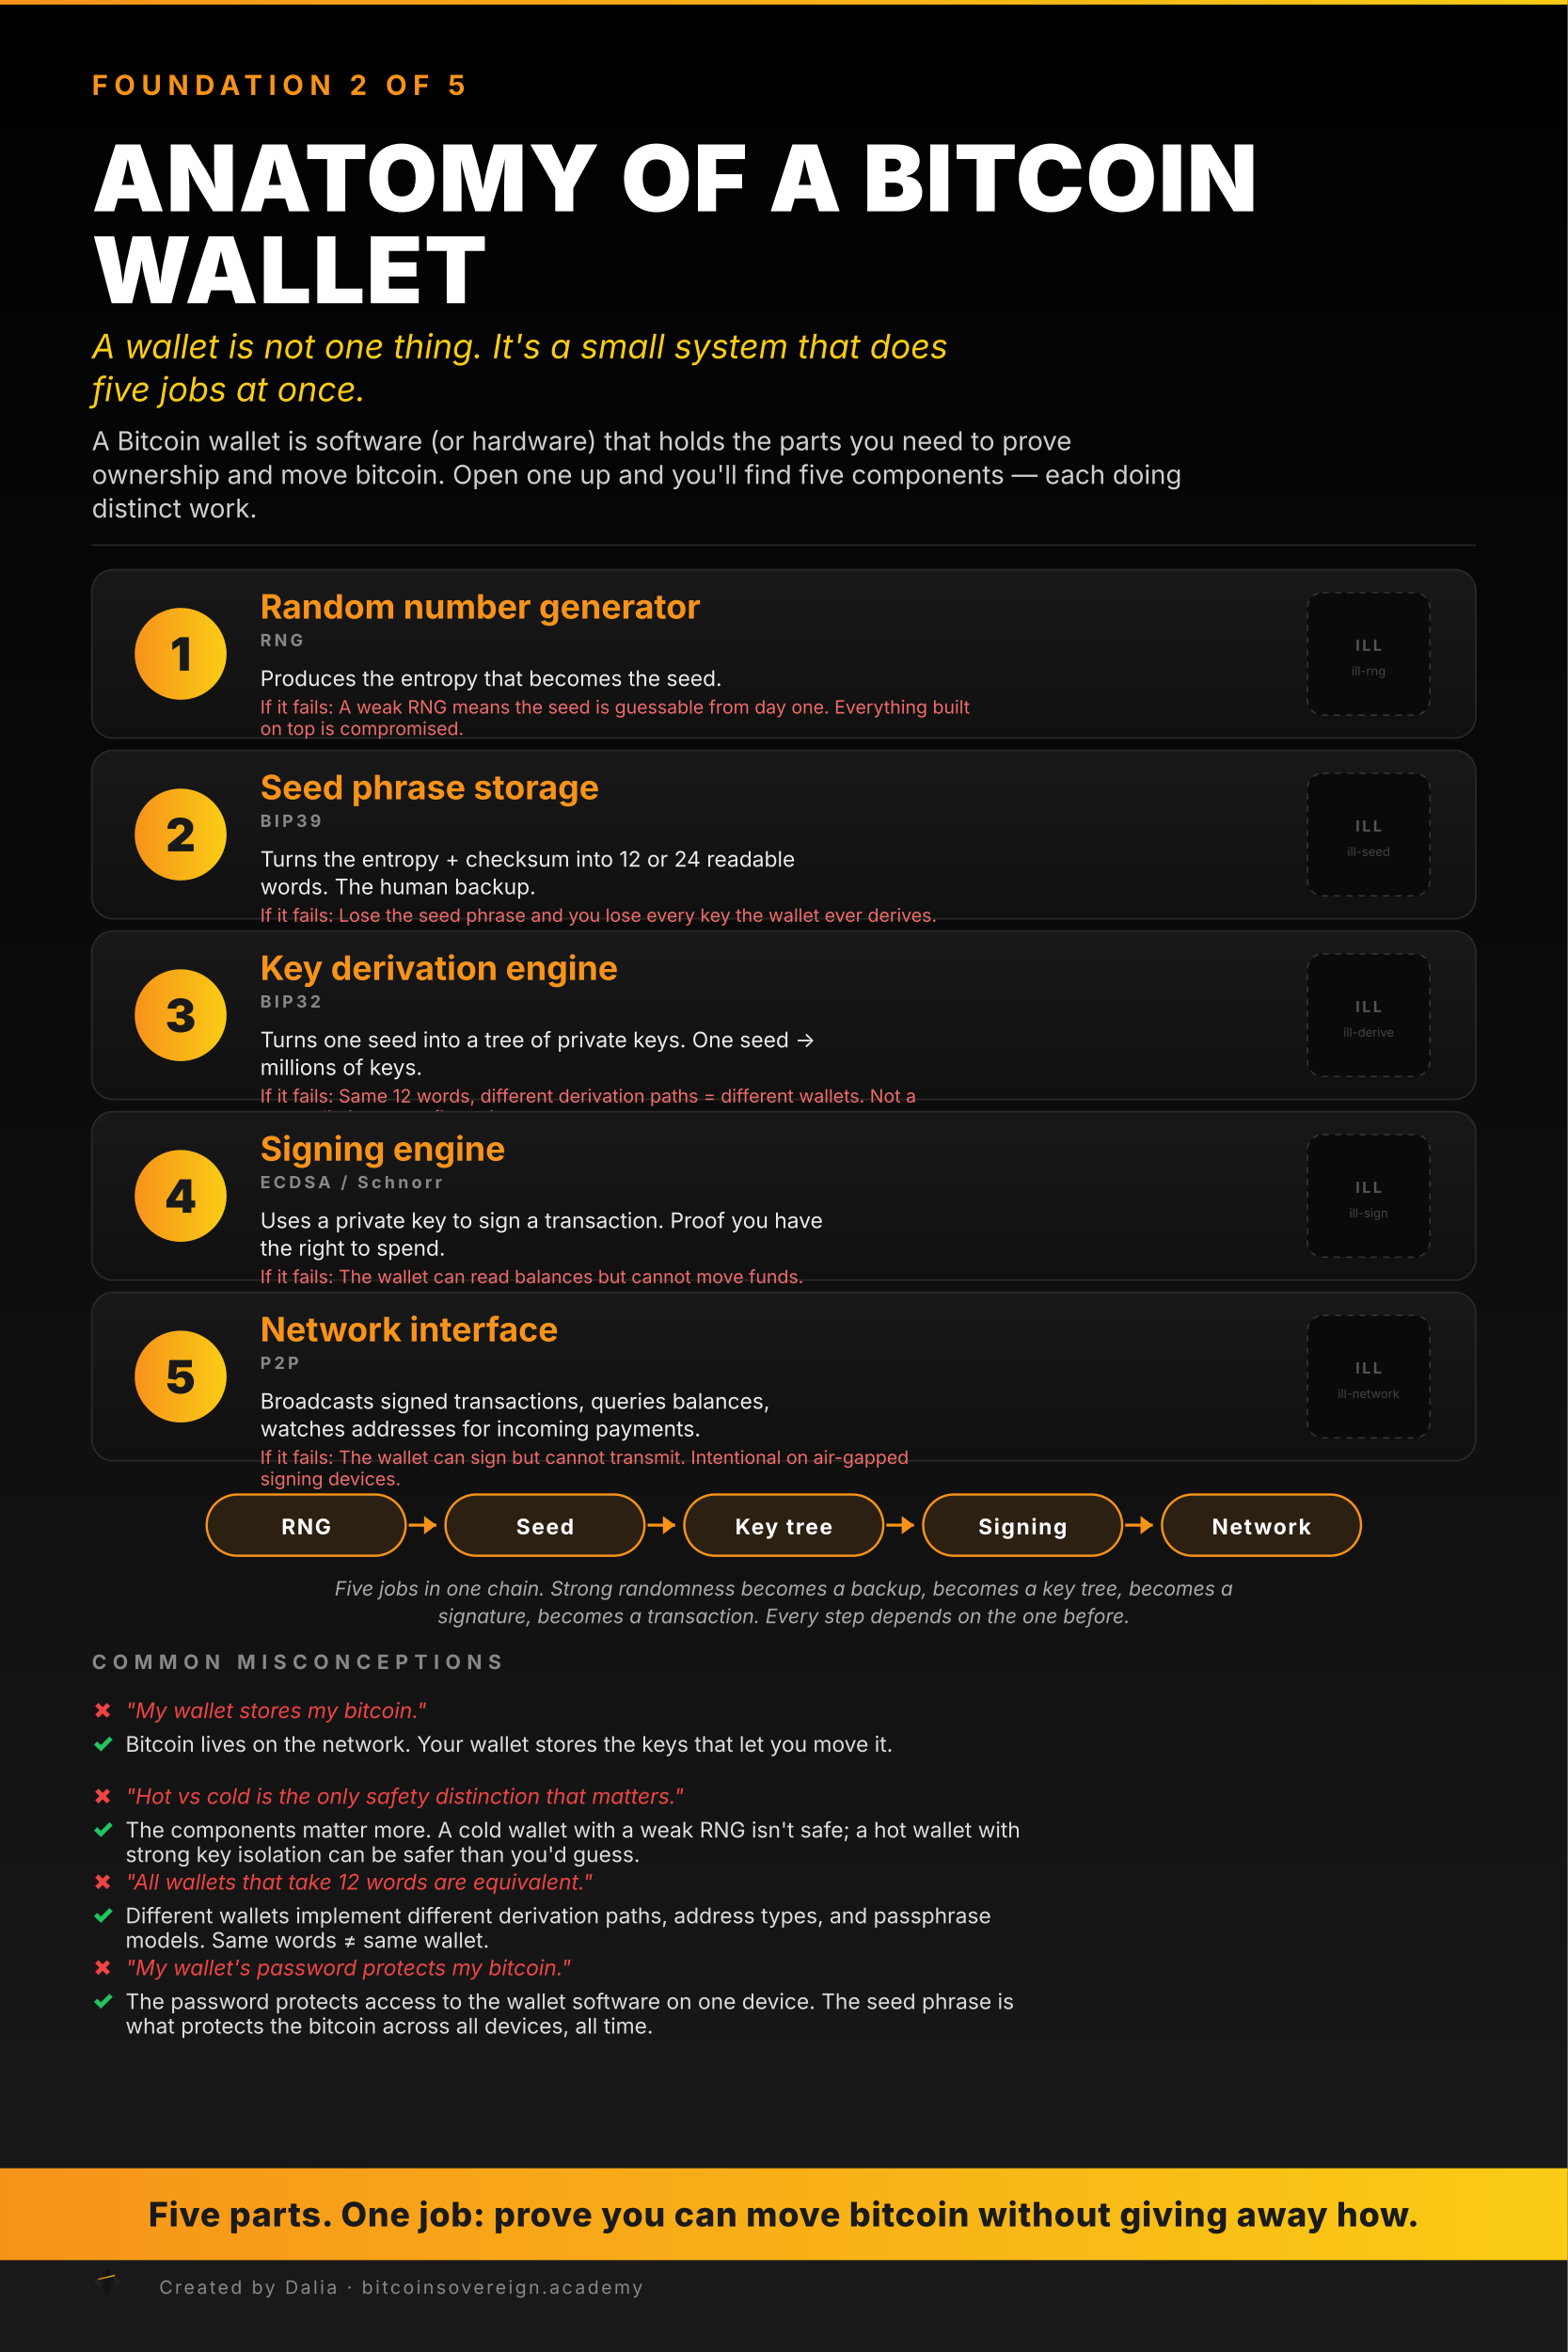
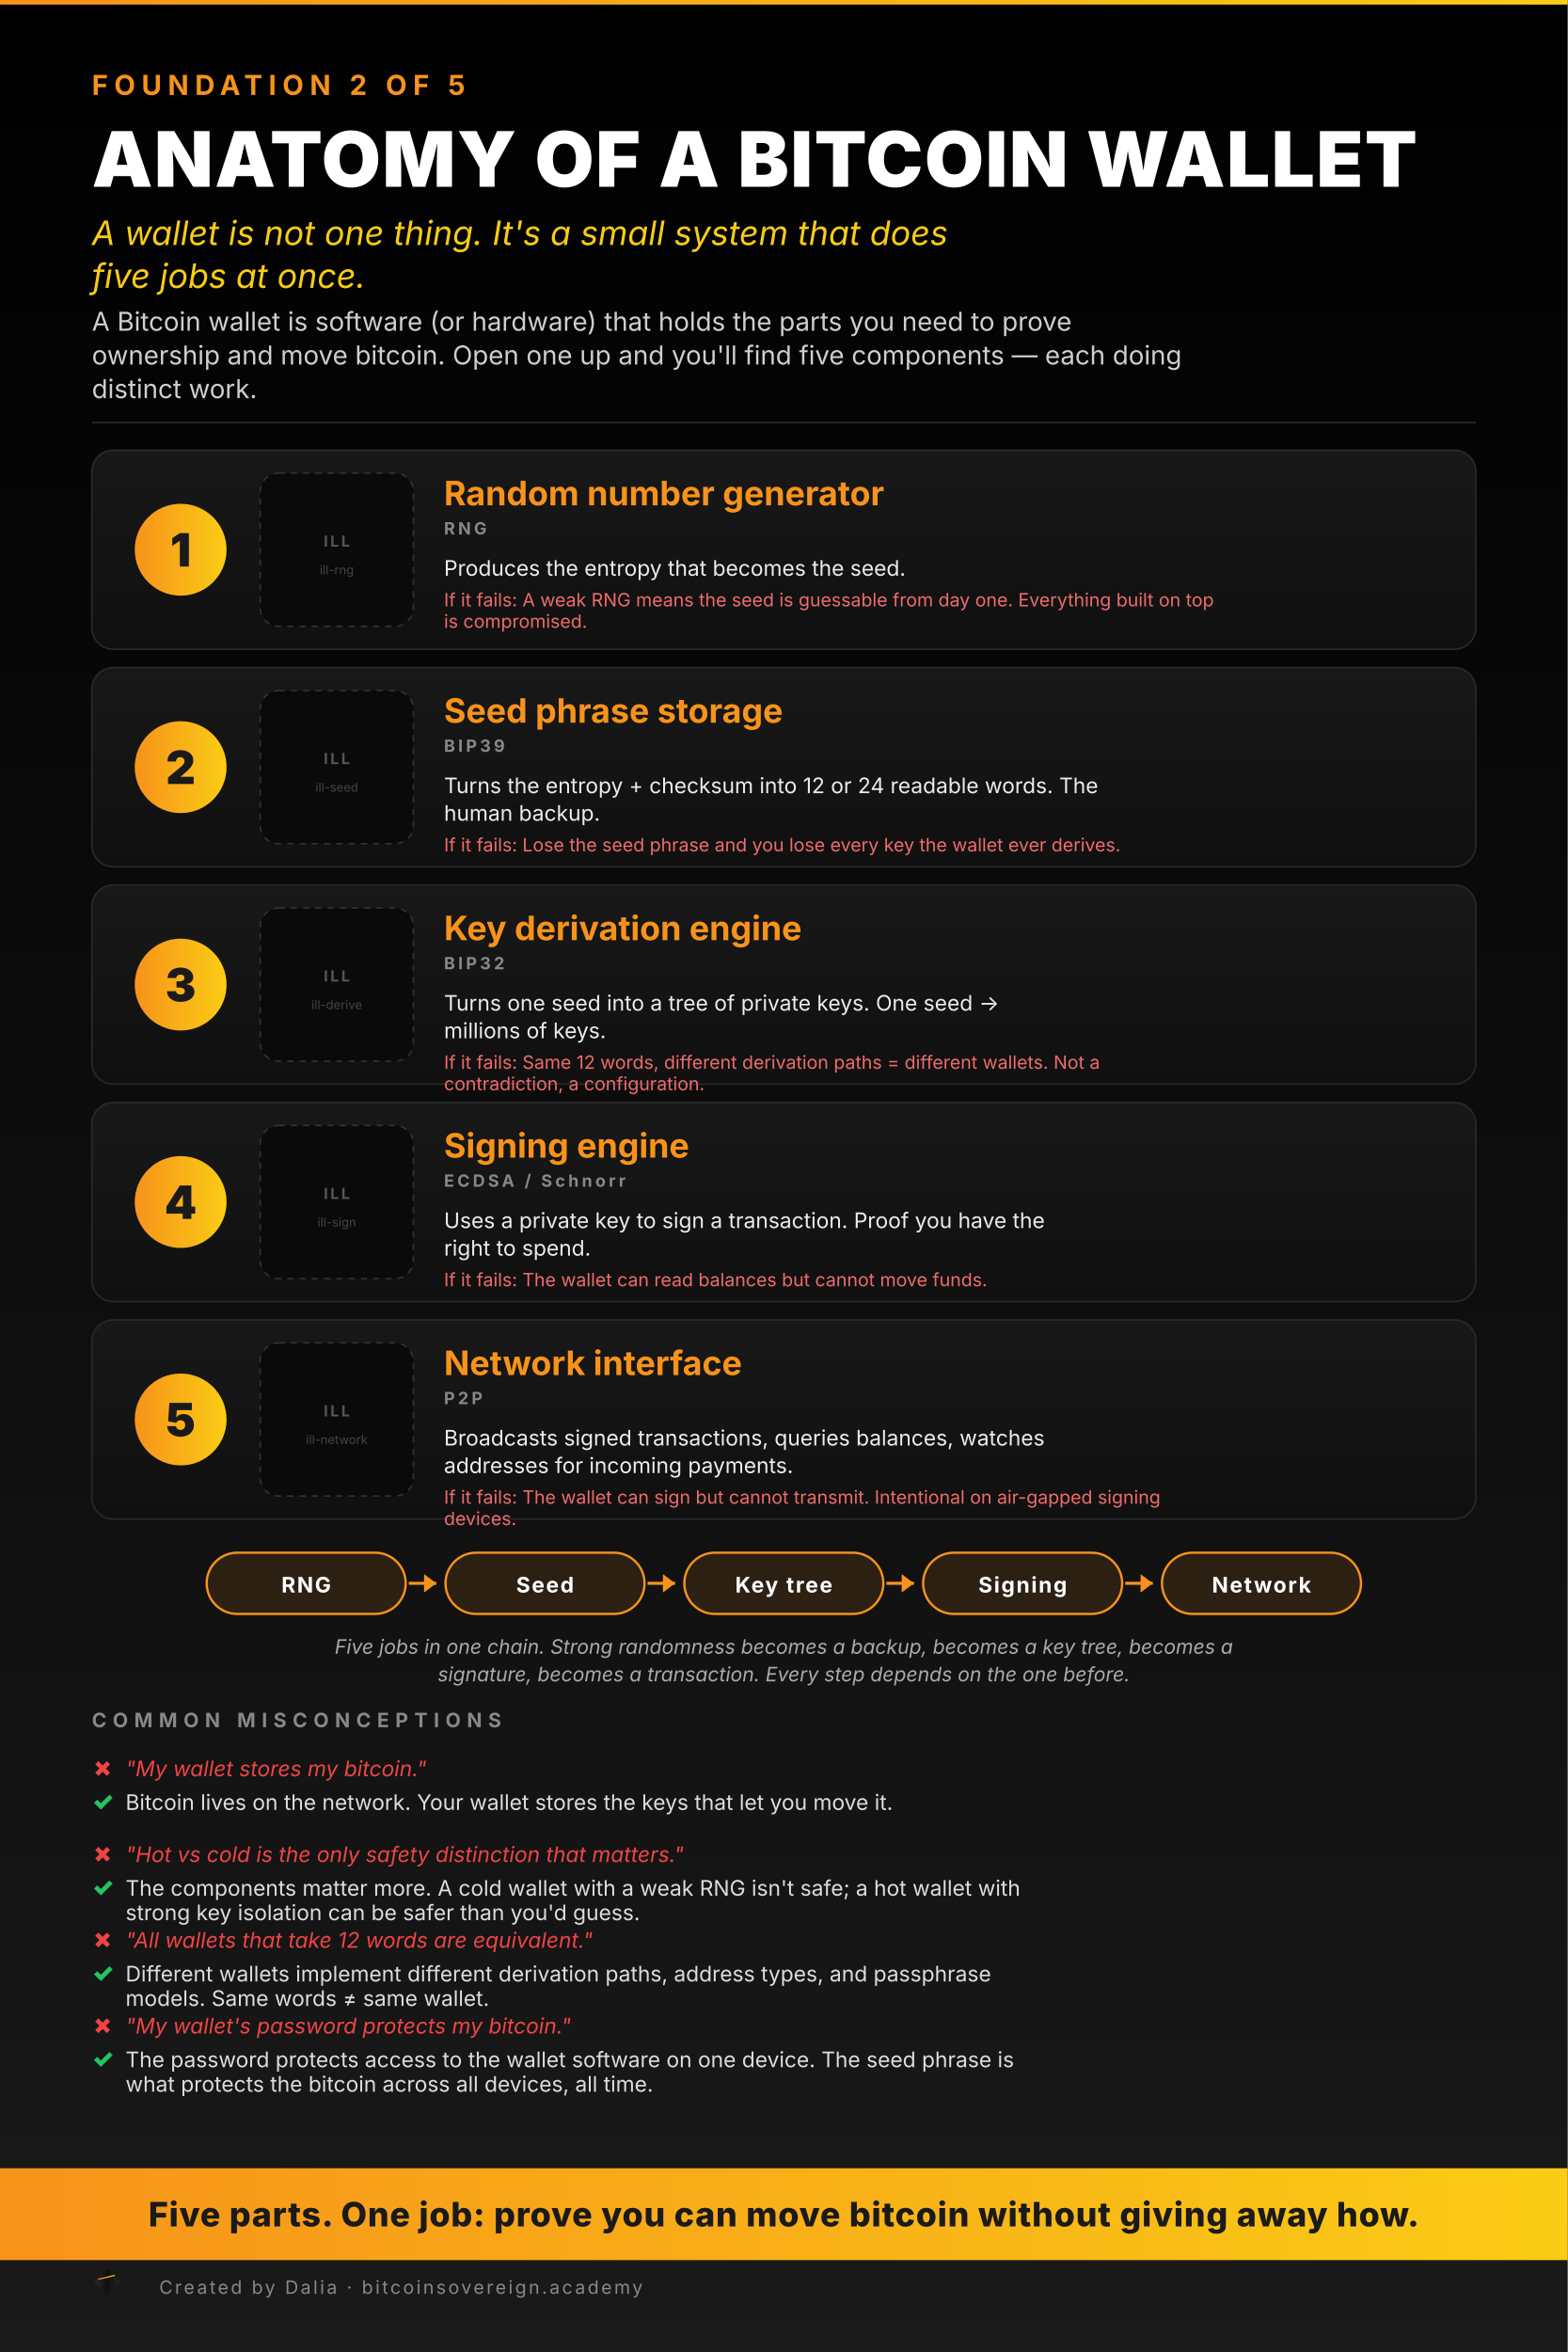
<svg xmlns="http://www.w3.org/2000/svg" viewBox="0 0 1024 1536" width="1024" height="1536">
  <defs>
    <linearGradient id="bg" x1="0" y1="0" x2="0" y2="1">
      <stop offset="0%" stop-color="#000000" />
      <stop offset="100%" stop-color="#1a1a1a" />
    </linearGradient>
    <linearGradient id="orangeBand" x1="0" y1="0" x2="1" y2="0">
      <stop offset="0%" stop-color="#f7931a" />
      <stop offset="100%" stop-color="#facc15" />
    </linearGradient>
    <linearGradient id="cardGrad" x1="0" y1="0" x2="0" y2="1">
      <stop offset="0%" stop-color="#181818" />
      <stop offset="100%" stop-color="#101010" />
    </linearGradient>
    <style>
      text { font-family: "Helvetica Neue", "Inter", "Segoe UI", Arial, sans-serif; }
      .tag { font-size: 18px; font-weight: 700; letter-spacing: 4px; fill: #f7931a; }
-       .title { font-size: 60px; font-weight: 900; letter-spacing: 1px; fill: #ffffff; }
+       .title { font-size: 50px; font-weight: 900; letter-spacing: 1px; fill: #ffffff; }
      .subtitle { font-size: 22px; font-style: italic; fill: #facc15; }
      .lead { font-size: 17px; fill: #cfcfcf; }
      .card-name { font-size: 22px; font-weight: 700; fill: #f7931a; }
      .card-abbrev { font-size: 11px; font-weight: 700; letter-spacing: 2px; fill: #888; }
      .card-does { font-size: 14px; fill: #ececec; }
      .card-fails { font-size: 12px; fill: #ef6b6b; }
      .card-num { font-size: 30px; font-weight: 900; fill: #1a1a1a; }
      .arc-chip { font-size: 14px; font-weight: 700; fill: #ffffff; letter-spacing: 1px; }
      .arc-cap { font-size: 13px; font-style: italic; fill: #aaaaaa; }
      .miscon-head { font-size: 13px; font-weight: 700; letter-spacing: 4px; fill: #888; }
      .miscon-wrong { font-size: 14px; font-style: italic; fill: #ef4444; }
      .miscon-better { font-size: 14px; fill: #dddddd; }
      .miscon-mark { font-size: 16px; font-weight: 900; }
      .key-lesson { font-size: 22px; font-weight: 800; fill: #1a1a1a; letter-spacing: 0.5px; }
      .footer { font-size: 12px; fill: #888; letter-spacing: 1.5px; }
      .ill-label { font-size: 10px; font-weight: 700; letter-spacing: 1.5px; fill: #555; }
      .ill-id { font-size: 8px; fill: #444; }
    </style>
  </defs>
  <rect width="1024" height="1536" fill="url(#bg)" />
  <rect x="0" y="0" width="1024" height="3" fill="url(#orangeBand)" />
  <text x="60" y="62" class="tag">FOUNDATION 2 OF 5</text>
-   <text x="60" y="138" class="title">ANATOMY OF A BITCOIN</text>
-   <text x="60" y="198" class="title">WALLET</text>
-   <text x="60" y="234" class="subtitle">A wallet is not one thing. It's a small system that does</text>
-   <text x="60" y="262" class="subtitle">five jobs at once.</text>
-   <text x="60" y="294" class="lead">A Bitcoin wallet is software (or hardware) that holds the parts you need to prove</text>
-   <text x="60" y="316" class="lead">ownership and move bitcoin. Open one up and you'll find five components — each doing</text>
-   <text x="60" y="338" class="lead">distinct work.</text>
-   <line x1="60" y1="356" x2="964" y2="356" stroke="#2a2a2a" stroke-width="1" />
-   <g transform="translate(60, 372)">
-     <rect width="904" height="110" rx="14" fill="url(#cardGrad)" stroke="#2a2a2a" stroke-width="1" />
-     <circle cx="58" cy="55" r="30" fill="url(#orangeBand)" />
-     <text x="58" y="66" text-anchor="middle" class="card-num">1</text>
-     <g transform="translate(794, 15)">
-       <rect width="80" height="80" rx="10" fill="#0a0a0a" stroke="#333" stroke-width="1" stroke-dasharray="4 4" />
-       <text x="40" y="38" text-anchor="middle" class="ill-label">ILL</text>
-       <text x="40" y="54" text-anchor="middle" class="ill-id">ill-rng</text>
-     </g>
-     <text x="110" y="32" class="card-name">Random number generator</text>
-     <text x="110" y="50" class="card-abbrev">RNG</text>
-     <text x="110" y="76" class="card-does">Produces the entropy that becomes the seed.</text>
-     <text x="110" y="94" class="card-fails">If it fails: A weak RNG means the seed is guessable from day one. Everything built</text>
-     <text x="110" y="108" class="card-fails">on top is compromised.</text>
-   </g>
-   <g transform="translate(60, 490)">
-     <rect width="904" height="110" rx="14" fill="url(#cardGrad)" stroke="#2a2a2a" stroke-width="1" />
-     <circle cx="58" cy="55" r="30" fill="url(#orangeBand)" />
-     <text x="58" y="66" text-anchor="middle" class="card-num">2</text>
-     <g transform="translate(794, 15)">
-       <rect width="80" height="80" rx="10" fill="#0a0a0a" stroke="#333" stroke-width="1" stroke-dasharray="4 4" />
-       <text x="40" y="38" text-anchor="middle" class="ill-label">ILL</text>
-       <text x="40" y="54" text-anchor="middle" class="ill-id">ill-seed</text>
-     </g>
-     <text x="110" y="32" class="card-name">Seed phrase storage</text>
-     <text x="110" y="50" class="card-abbrev">BIP39</text>
-     <text x="110" y="76" class="card-does">Turns the entropy + checksum into 12 or 24 readable</text>
-     <text x="110" y="94" class="card-does">words. The human backup.</text>
-     <text x="110" y="112" class="card-fails">If it fails: Lose the seed phrase and you lose every key the wallet ever derives.</text>
-   </g>
-   <g transform="translate(60, 608)">
-     <rect width="904" height="110" rx="14" fill="url(#cardGrad)" stroke="#2a2a2a" stroke-width="1" />
-     <circle cx="58" cy="55" r="30" fill="url(#orangeBand)" />
-     <text x="58" y="66" text-anchor="middle" class="card-num">3</text>
-     <g transform="translate(794, 15)">
-       <rect width="80" height="80" rx="10" fill="#0a0a0a" stroke="#333" stroke-width="1" stroke-dasharray="4 4" />
-       <text x="40" y="38" text-anchor="middle" class="ill-label">ILL</text>
-       <text x="40" y="54" text-anchor="middle" class="ill-id">ill-derive</text>
-     </g>
-     <text x="110" y="32" class="card-name">Key derivation engine</text>
-     <text x="110" y="50" class="card-abbrev">BIP32</text>
-     <text x="110" y="76" class="card-does">Turns one seed into a tree of private keys. One seed →</text>
-     <text x="110" y="94" class="card-does">millions of keys.</text>
-     <text x="110" y="112" class="card-fails">If it fails: Same 12 words, different derivation paths = different wallets. Not a</text>
-     <text x="110" y="126" class="card-fails">contradiction, a configuration.</text>
-   </g>
-   <g transform="translate(60, 726)">
-     <rect width="904" height="110" rx="14" fill="url(#cardGrad)" stroke="#2a2a2a" stroke-width="1" />
-     <circle cx="58" cy="55" r="30" fill="url(#orangeBand)" />
-     <text x="58" y="66" text-anchor="middle" class="card-num">4</text>
-     <g transform="translate(794, 15)">
-       <rect width="80" height="80" rx="10" fill="#0a0a0a" stroke="#333" stroke-width="1" stroke-dasharray="4 4" />
-       <text x="40" y="38" text-anchor="middle" class="ill-label">ILL</text>
-       <text x="40" y="54" text-anchor="middle" class="ill-id">ill-sign</text>
-     </g>
-     <text x="110" y="32" class="card-name">Signing engine</text>
-     <text x="110" y="50" class="card-abbrev">ECDSA / Schnorr</text>
-     <text x="110" y="76" class="card-does">Uses a private key to sign a transaction. Proof you have</text>
-     <text x="110" y="94" class="card-does">the right to spend.</text>
-     <text x="110" y="112" class="card-fails">If it fails: The wallet can read balances but cannot move funds.</text>
-   </g>
-   <g transform="translate(60, 844)">
-     <rect width="904" height="110" rx="14" fill="url(#cardGrad)" stroke="#2a2a2a" stroke-width="1" />
-     <circle cx="58" cy="55" r="30" fill="url(#orangeBand)" />
-     <text x="58" y="66" text-anchor="middle" class="card-num">5</text>
-     <g transform="translate(794, 15)">
-       <rect width="80" height="80" rx="10" fill="#0a0a0a" stroke="#333" stroke-width="1" stroke-dasharray="4 4" />
-       <text x="40" y="38" text-anchor="middle" class="ill-label">ILL</text>
-       <text x="40" y="54" text-anchor="middle" class="ill-id">ill-network</text>
-     </g>
-     <text x="110" y="32" class="card-name">Network interface</text>
-     <text x="110" y="50" class="card-abbrev">P2P</text>
-     <text x="110" y="76" class="card-does">Broadcasts signed transactions, queries balances,</text>
-     <text x="110" y="94" class="card-does">watches addresses for incoming payments.</text>
-     <text x="110" y="112" class="card-fails">If it fails: The wallet can sign but cannot transmit. Intentional on air-gapped</text>
-     <text x="110" y="126" class="card-fails">signing devices.</text>
-   </g>
-   <g transform="translate(0, 976)">
+   <text x="60" y="122" class="title">ANATOMY OF A BITCOIN WALLET</text>
+   <text x="60" y="160" class="subtitle">A wallet is not one thing. It's a small system that does</text>
+   <text x="60" y="188" class="subtitle">five jobs at once.</text>
+   <text x="60" y="216" class="lead">A Bitcoin wallet is software (or hardware) that holds the parts you need to prove</text>
+   <text x="60" y="238" class="lead">ownership and move bitcoin. Open one up and you'll find five components — each doing</text>
+   <text x="60" y="260" class="lead">distinct work.</text>
+   <line x1="60" y1="276" x2="964" y2="276" stroke="#2a2a2a" stroke-width="1" />
+   <g transform="translate(60, 294)">
+     <rect width="904" height="130" rx="14" fill="url(#cardGrad)" stroke="#2a2a2a" stroke-width="1" />
+     <circle cx="58" cy="65" r="30" fill="url(#orangeBand)" />
+     <text x="58" y="76" text-anchor="middle" class="card-num">1</text>
+     <g transform="translate(110, 15)">
+       <rect width="100" height="100" rx="12" fill="#0a0a0a" stroke="#333" stroke-width="1" stroke-dasharray="4 4" />
+       <text x="50" y="48" text-anchor="middle" class="ill-label">ILL</text>
+       <text x="50" y="66" text-anchor="middle" class="ill-id">ill-rng</text>
+     </g>
+     <text x="230" y="36" class="card-name">Random number generator</text>
+     <text x="230" y="55" class="card-abbrev">RNG</text>
+     <text x="230" y="82" class="card-does">Produces the entropy that becomes the seed.</text>
+     <text x="230" y="102" class="card-fails">If it fails: A weak RNG means the seed is guessable from day one. Everything built on top</text>
+     <text x="230" y="116" class="card-fails">is compromised.</text>
+   </g>
+   <g transform="translate(60, 436)">
+     <rect width="904" height="130" rx="14" fill="url(#cardGrad)" stroke="#2a2a2a" stroke-width="1" />
+     <circle cx="58" cy="65" r="30" fill="url(#orangeBand)" />
+     <text x="58" y="76" text-anchor="middle" class="card-num">2</text>
+     <g transform="translate(110, 15)">
+       <rect width="100" height="100" rx="12" fill="#0a0a0a" stroke="#333" stroke-width="1" stroke-dasharray="4 4" />
+       <text x="50" y="48" text-anchor="middle" class="ill-label">ILL</text>
+       <text x="50" y="66" text-anchor="middle" class="ill-id">ill-seed</text>
+     </g>
+     <text x="230" y="36" class="card-name">Seed phrase storage</text>
+     <text x="230" y="55" class="card-abbrev">BIP39</text>
+     <text x="230" y="82" class="card-does">Turns the entropy + checksum into 12 or 24 readable words. The</text>
+     <text x="230" y="100" class="card-does">human backup.</text>
+     <text x="230" y="120" class="card-fails">If it fails: Lose the seed phrase and you lose every key the wallet ever derives.</text>
+   </g>
+   <g transform="translate(60, 578)">
+     <rect width="904" height="130" rx="14" fill="url(#cardGrad)" stroke="#2a2a2a" stroke-width="1" />
+     <circle cx="58" cy="65" r="30" fill="url(#orangeBand)" />
+     <text x="58" y="76" text-anchor="middle" class="card-num">3</text>
+     <g transform="translate(110, 15)">
+       <rect width="100" height="100" rx="12" fill="#0a0a0a" stroke="#333" stroke-width="1" stroke-dasharray="4 4" />
+       <text x="50" y="48" text-anchor="middle" class="ill-label">ILL</text>
+       <text x="50" y="66" text-anchor="middle" class="ill-id">ill-derive</text>
+     </g>
+     <text x="230" y="36" class="card-name">Key derivation engine</text>
+     <text x="230" y="55" class="card-abbrev">BIP32</text>
+     <text x="230" y="82" class="card-does">Turns one seed into a tree of private keys. One seed →</text>
+     <text x="230" y="100" class="card-does">millions of keys.</text>
+     <text x="230" y="120" class="card-fails">If it fails: Same 12 words, different derivation paths = different wallets. Not a</text>
+     <text x="230" y="134" class="card-fails">contradiction, a configuration.</text>
+   </g>
+   <g transform="translate(60, 720)">
+     <rect width="904" height="130" rx="14" fill="url(#cardGrad)" stroke="#2a2a2a" stroke-width="1" />
+     <circle cx="58" cy="65" r="30" fill="url(#orangeBand)" />
+     <text x="58" y="76" text-anchor="middle" class="card-num">4</text>
+     <g transform="translate(110, 15)">
+       <rect width="100" height="100" rx="12" fill="#0a0a0a" stroke="#333" stroke-width="1" stroke-dasharray="4 4" />
+       <text x="50" y="48" text-anchor="middle" class="ill-label">ILL</text>
+       <text x="50" y="66" text-anchor="middle" class="ill-id">ill-sign</text>
+     </g>
+     <text x="230" y="36" class="card-name">Signing engine</text>
+     <text x="230" y="55" class="card-abbrev">ECDSA / Schnorr</text>
+     <text x="230" y="82" class="card-does">Uses a private key to sign a transaction. Proof you have the</text>
+     <text x="230" y="100" class="card-does">right to spend.</text>
+     <text x="230" y="120" class="card-fails">If it fails: The wallet can read balances but cannot move funds.</text>
+   </g>
+   <g transform="translate(60, 862)">
+     <rect width="904" height="130" rx="14" fill="url(#cardGrad)" stroke="#2a2a2a" stroke-width="1" />
+     <circle cx="58" cy="65" r="30" fill="url(#orangeBand)" />
+     <text x="58" y="76" text-anchor="middle" class="card-num">5</text>
+     <g transform="translate(110, 15)">
+       <rect width="100" height="100" rx="12" fill="#0a0a0a" stroke="#333" stroke-width="1" stroke-dasharray="4 4" />
+       <text x="50" y="48" text-anchor="middle" class="ill-label">ILL</text>
+       <text x="50" y="66" text-anchor="middle" class="ill-id">ill-network</text>
+     </g>
+     <text x="230" y="36" class="card-name">Network interface</text>
+     <text x="230" y="55" class="card-abbrev">P2P</text>
+     <text x="230" y="82" class="card-does">Broadcasts signed transactions, queries balances, watches</text>
+     <text x="230" y="100" class="card-does">addresses for incoming payments.</text>
+     <text x="230" y="120" class="card-fails">If it fails: The wallet can sign but cannot transmit. Intentional on air-gapped signing</text>
+     <text x="230" y="134" class="card-fails">devices.</text>
+   </g>
+   <g transform="translate(0, 1014)">
    <g transform="translate(135, 0)">
      <rect width="130" height="40" rx="20" fill="rgba(247,147,26,0.12)" stroke="#f7931a" stroke-width="1.5" />
      <text x="65" y="26" text-anchor="middle" class="arc-chip">RNG</text>
    </g>
    <g transform="translate(291, 0)">
      <rect width="130" height="40" rx="20" fill="rgba(247,147,26,0.12)" stroke="#f7931a" stroke-width="1.5" />
      <text x="65" y="26" text-anchor="middle" class="arc-chip">Seed</text>
    </g>
    <g transform="translate(447, 0)">
      <rect width="130" height="40" rx="20" fill="rgba(247,147,26,0.12)" stroke="#f7931a" stroke-width="1.5" />
      <text x="65" y="26" text-anchor="middle" class="arc-chip">Key tree</text>
    </g>
    <g transform="translate(603, 0)">
      <rect width="130" height="40" rx="20" fill="rgba(247,147,26,0.12)" stroke="#f7931a" stroke-width="1.5" />
      <text x="65" y="26" text-anchor="middle" class="arc-chip">Signing</text>
    </g>
    <g transform="translate(759, 0)">
      <rect width="130" height="40" rx="20" fill="rgba(247,147,26,0.12)" stroke="#f7931a" stroke-width="1.5" />
      <text x="65" y="26" text-anchor="middle" class="arc-chip">Network</text>
    </g>
    <line x1="267" y1="20" x2="285" y2="20" stroke="#f7931a" stroke-width="2" />
    <polygon points="285,20 277,14 277,26" fill="#f7931a" />
    <line x1="423" y1="20" x2="441" y2="20" stroke="#f7931a" stroke-width="2" />
    <polygon points="441,20 433,14 433,26" fill="#f7931a" />
    <line x1="579" y1="20" x2="597" y2="20" stroke="#f7931a" stroke-width="2" />
    <polygon points="597,20 589,14 589,26" fill="#f7931a" />
    <line x1="735" y1="20" x2="753" y2="20" stroke="#f7931a" stroke-width="2" />
    <polygon points="753,20 745,14 745,26" fill="#f7931a" />
  </g>
-   <text x="512" y="1042" text-anchor="middle" class="arc-cap">Five jobs in one chain. Strong randomness becomes a backup, becomes a key tree, becomes a</text>
-   <text x="512" y="1060" text-anchor="middle" class="arc-cap">signature, becomes a transaction. Every step depends on the one before.</text>
-   <text x="60" y="1090" class="miscon-head">COMMON MISCONCEPTIONS</text>
-   <g transform="translate(60, 1108)">
+   <text x="512" y="1080" text-anchor="middle" class="arc-cap">Five jobs in one chain. Strong randomness becomes a backup, becomes a key tree, becomes a</text>
+   <text x="512" y="1098" text-anchor="middle" class="arc-cap">signature, becomes a transaction. Every step depends on the one before.</text>
+   <text x="60" y="1128" class="miscon-head">COMMON MISCONCEPTIONS</text>
+   <g transform="translate(60, 1146)">
    <text x="0" y="14" class="miscon-mark" fill="#ef4444">✗</text>
    <text x="22" y="14" class="miscon-wrong">"My wallet stores my bitcoin."</text>
    <text x="0" y="36" class="miscon-mark" fill="#22c55e">✓</text>
    <text x="22" y="36" class="miscon-better">Bitcoin lives on the network. Your wallet stores the keys that let you move it.</text>
  </g>
-   <g transform="translate(60, 1164)">
+   <g transform="translate(60, 1202)">
    <text x="0" y="14" class="miscon-mark" fill="#ef4444">✗</text>
    <text x="22" y="14" class="miscon-wrong">"Hot vs cold is the only safety distinction that matters."</text>
    <text x="0" y="36" class="miscon-mark" fill="#22c55e">✓</text>
    <text x="22" y="36" class="miscon-better">The components matter more. A cold wallet with a weak RNG isn't safe; a hot wallet with</text>
    <text x="22" y="52" class="miscon-better">strong key isolation can be safer than you'd guess.</text>
  </g>
-   <g transform="translate(60, 1220)">
+   <g transform="translate(60, 1258)">
    <text x="0" y="14" class="miscon-mark" fill="#ef4444">✗</text>
    <text x="22" y="14" class="miscon-wrong">"All wallets that take 12 words are equivalent."</text>
    <text x="0" y="36" class="miscon-mark" fill="#22c55e">✓</text>
    <text x="22" y="36" class="miscon-better">Different wallets implement different derivation paths, address types, and passphrase</text>
    <text x="22" y="52" class="miscon-better">models. Same words ≠ same wallet.</text>
  </g>
-   <g transform="translate(60, 1276)">
+   <g transform="translate(60, 1314)">
    <text x="0" y="14" class="miscon-mark" fill="#ef4444">✗</text>
    <text x="22" y="14" class="miscon-wrong">"My wallet's password protects my bitcoin."</text>
    <text x="0" y="36" class="miscon-mark" fill="#22c55e">✓</text>
    <text x="22" y="36" class="miscon-better">The password protects access to the wallet software on one device. The seed phrase is</text>
    <text x="22" y="52" class="miscon-better">what protects the bitcoin across all devices, all time.</text>
  </g>
  <g transform="translate(0, 1416)">
    <rect width="1024" height="60" fill="url(#orangeBand)" />
    <text x="512" y="38" text-anchor="middle" class="key-lesson">Five parts. One job: prove you can move bitcoin without giving away how.</text>
  </g>
  <g transform="translate(60, 1476)">
    <g transform="translate(0, 4) scale(0.20)">
      <defs>
        <linearGradient id="dL" x1="0%" y1="0%" x2="100%" y2="0%">
          <stop offset="0%" stop-color="#2a2a2a" />
          <stop offset="100%" stop-color="#0f0f0f" />
        </linearGradient>
        <linearGradient id="dR" x1="0%" y1="0%" x2="100%" y2="0%">
          <stop offset="0%" stop-color="#0f0f0f" />
          <stop offset="100%" stop-color="#262626" />
        </linearGradient>
        <linearGradient id="g" x1="0%" y1="100%" x2="100%" y2="0%">
          <stop offset="0%" stop-color="#f7931a" />
          <stop offset="100%" stop-color="#facc15" />
        </linearGradient>
      </defs>
      <polygon points="50,7.8 50,92.2 8.4,50.3" fill="url(#dL)" />
      <polygon points="50,7.8 50,92.2 91.6,49.7" fill="url(#dR)" />
      <path d="M 22.4 42.3 Q 48 36.2 73.7 30.1" stroke="url(#g)" stroke-width="3.8" stroke-linecap="round" fill="none" />
    </g>
    <text x="44" y="22" class="footer">Created by Dalia · bitcoinsovereign.academy</text>
  </g>
</svg>
